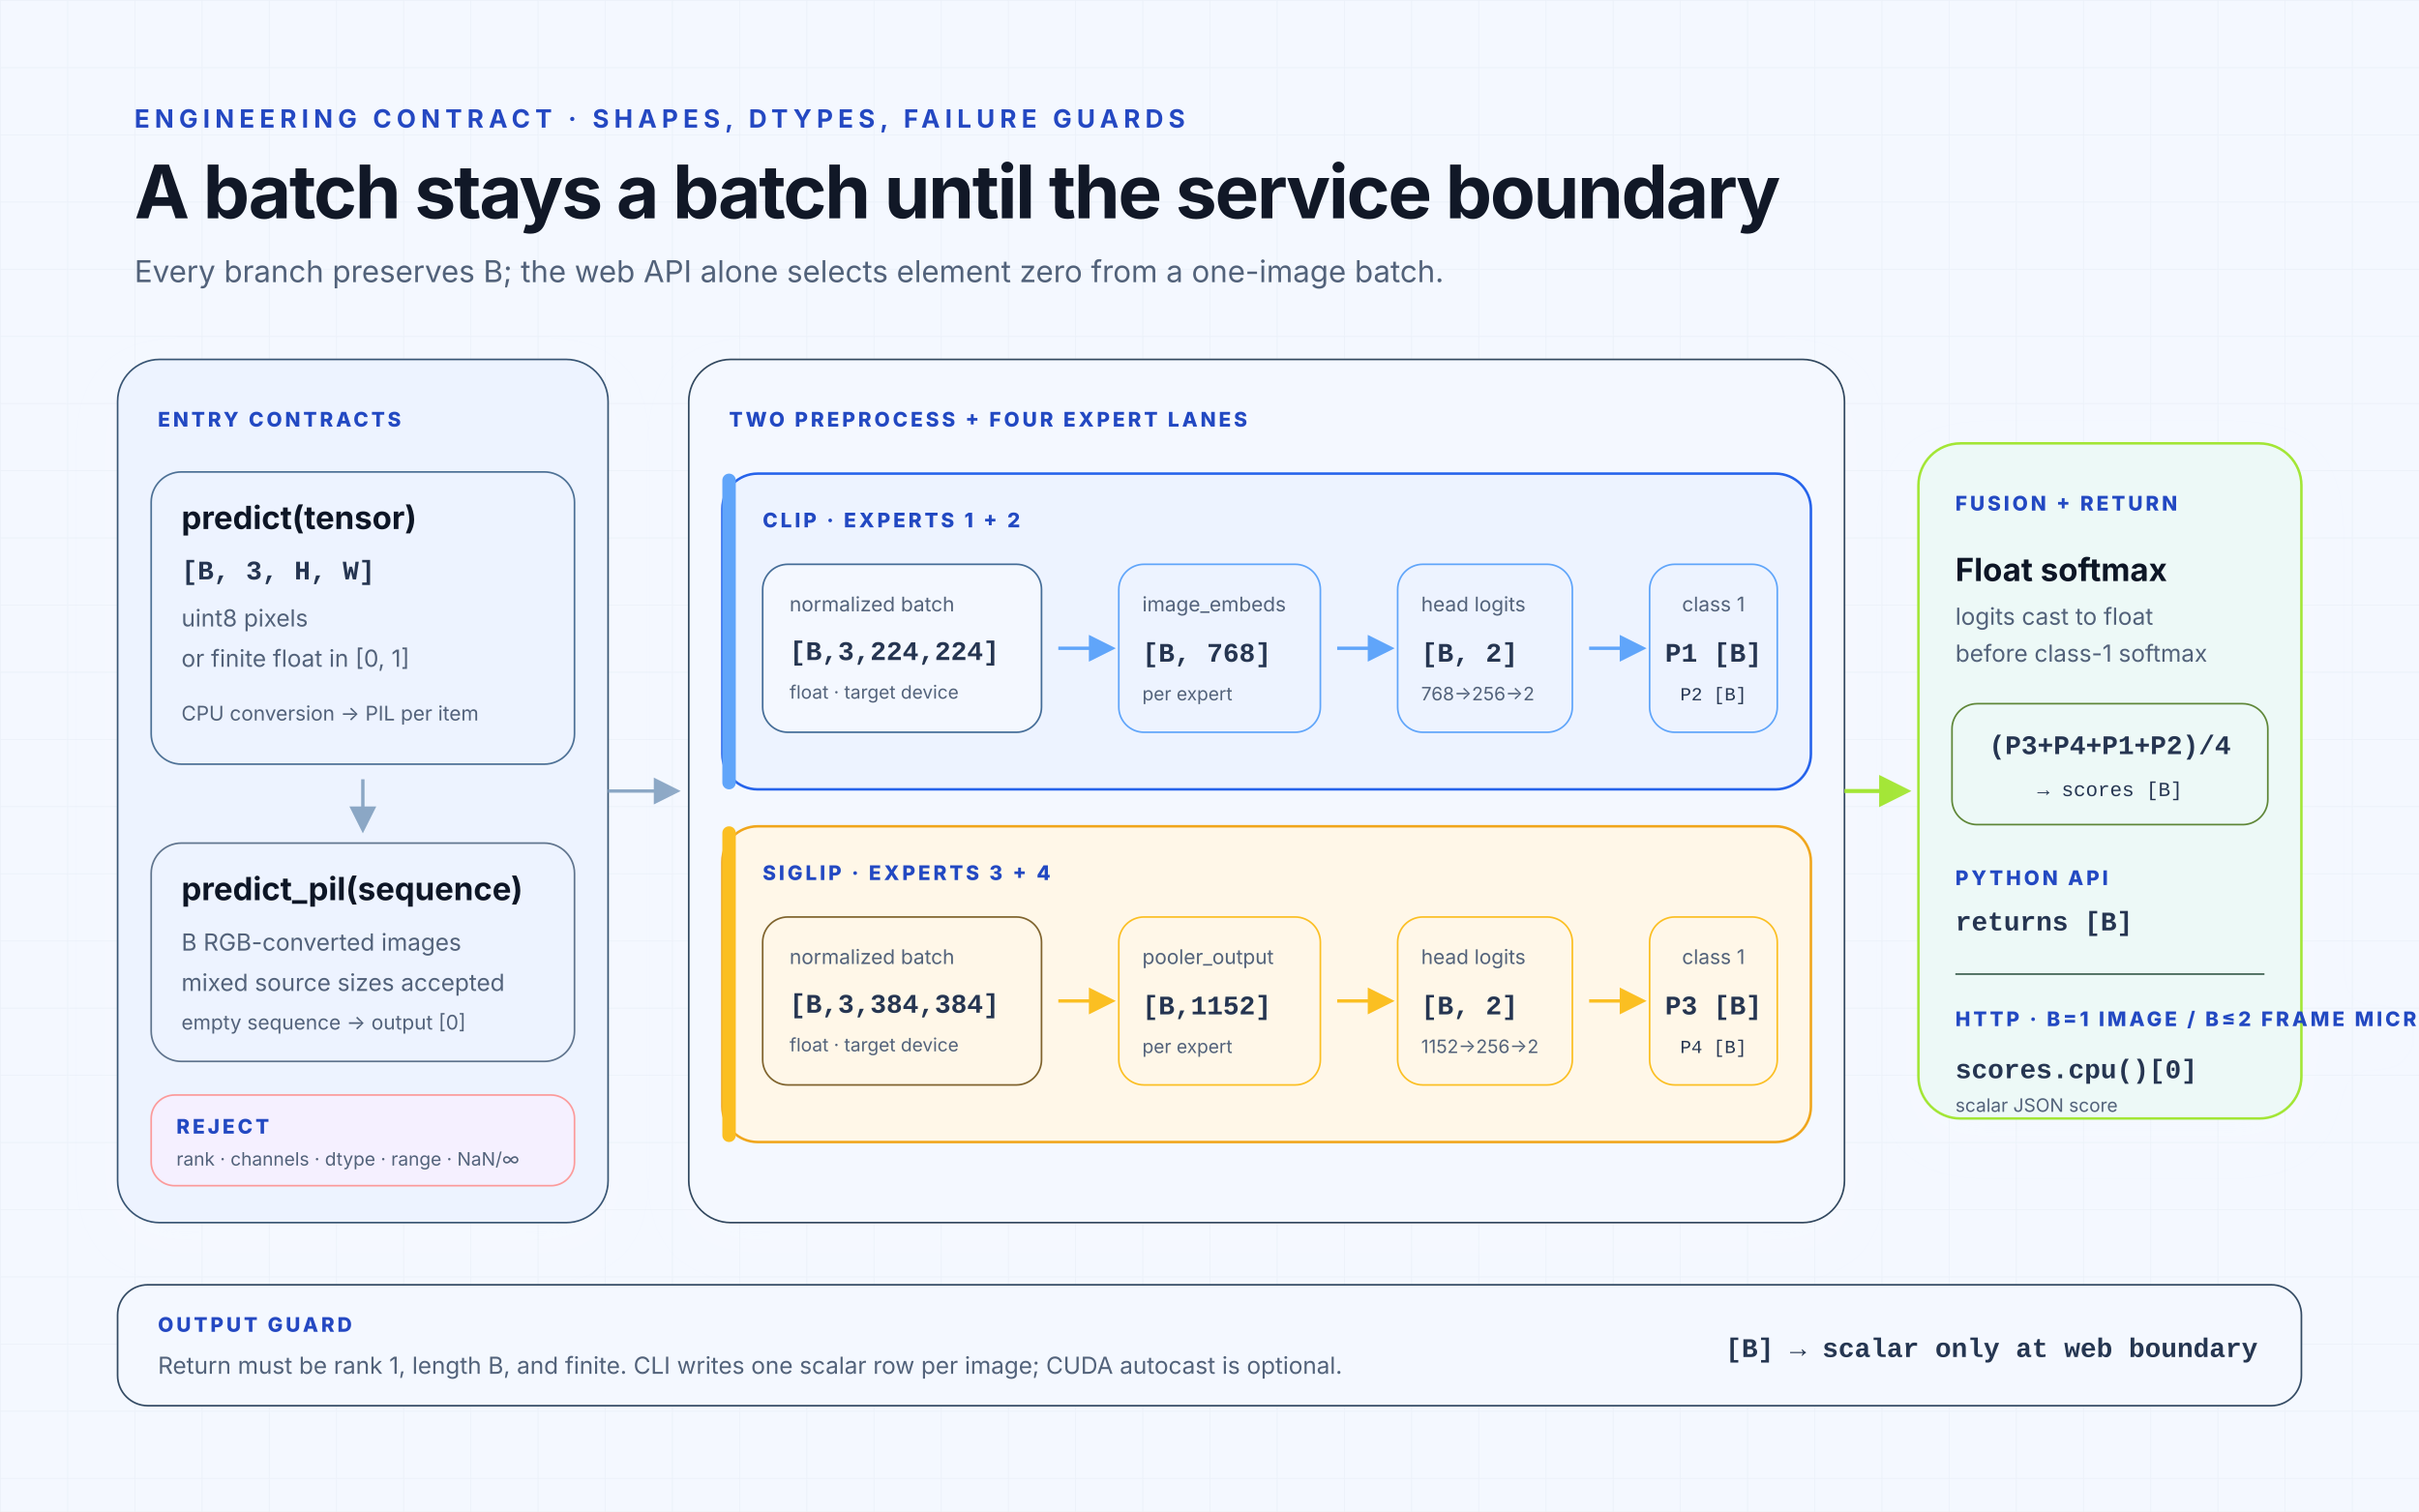
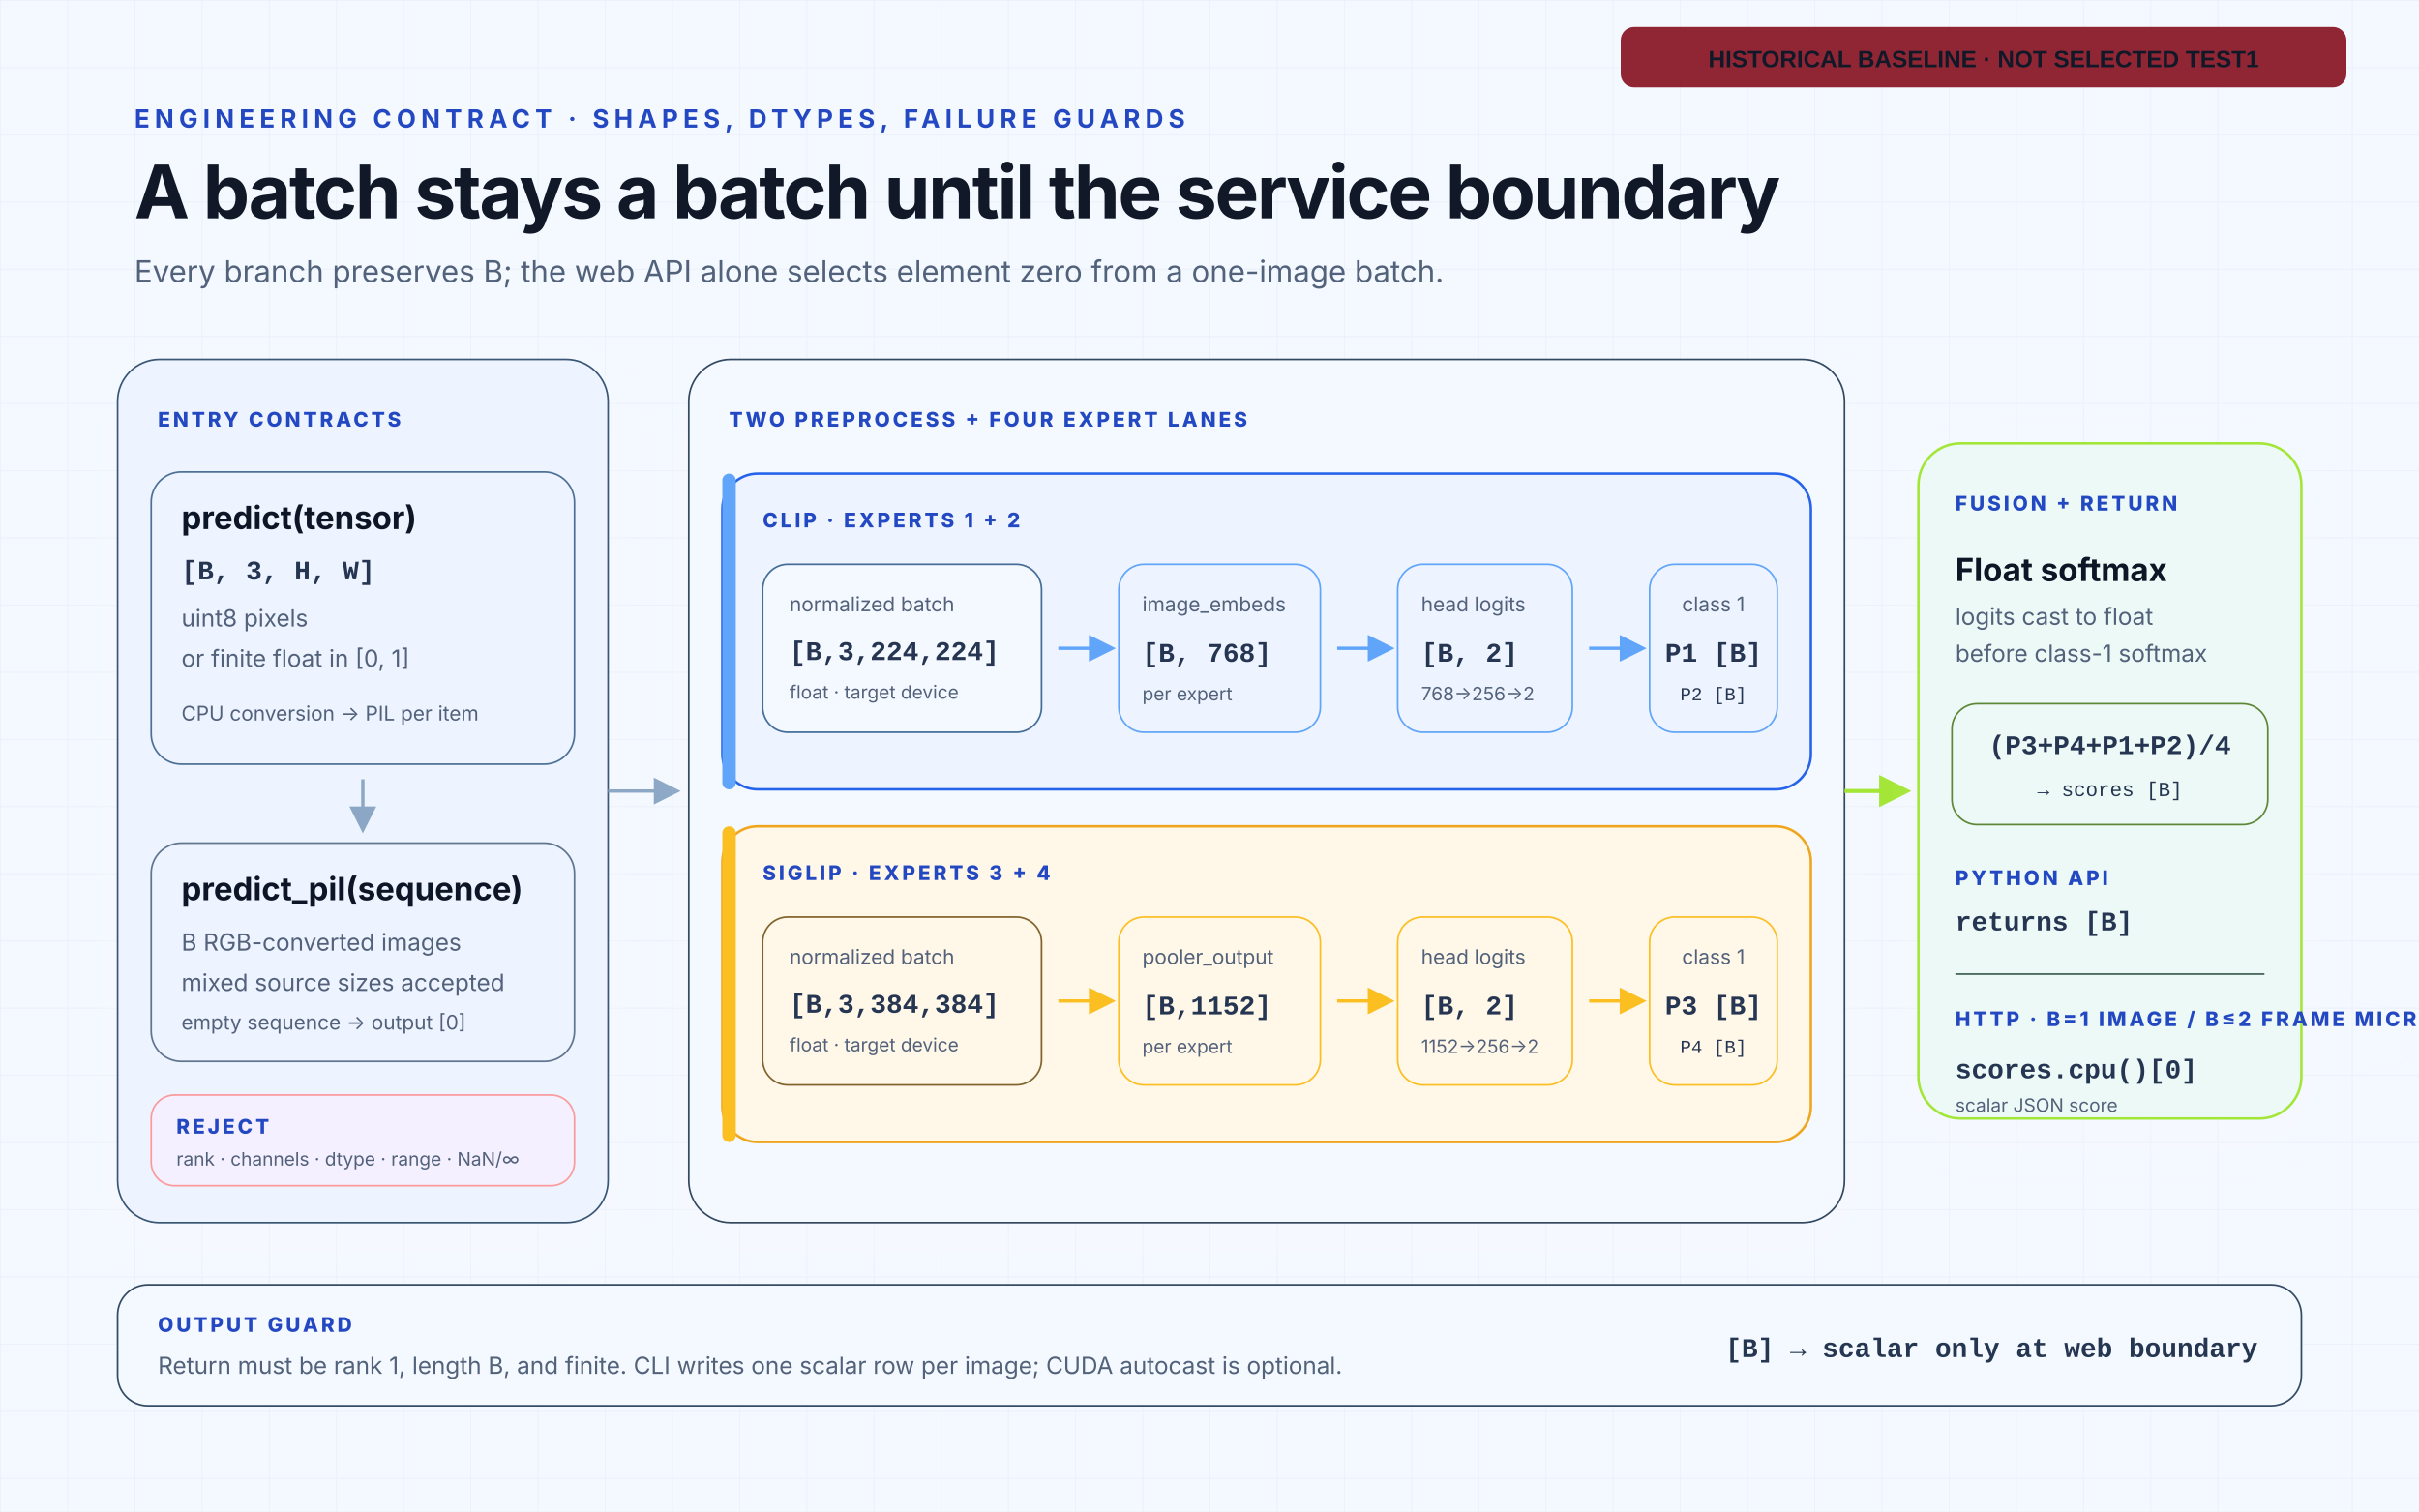
<svg xmlns="http://www.w3.org/2000/svg" width="1440" height="900" viewBox="0 0 1440 900" preserveAspectRatio="xMidYMid meet" role="img" aria-labelledby="title desc">
  <defs>
    <linearGradient id="bg" x1="0" y1="0" x2="1" y2="1">
      <stop offset="0" stop-color="#f4f8ff" />
      <stop offset="1" stop-color="#f4f8ff" />
    </linearGradient>
    <pattern id="grid" width="40" height="40" patternUnits="userSpaceOnUse">
      <path d="M40 0H0V40" fill="none" stroke="#7890a9" stroke-opacity="0.07" />
    </pattern>
    <filter id="shadow" x="-20%" y="-20%" width="140%" height="140%">
      <feDropShadow dx="0" dy="11" stdDeviation="15" flood-color="#f4f8ff" flood-opacity="0.14" />
    </filter>
    <marker id="arr" viewBox="0 0 10 10" refX="8" refY="5" markerWidth="8" markerHeight="8" orient="auto">
      <path d="M0 0L10 5L0 10Z" fill="#8ba7c5" />
    </marker>
    <marker id="blue" viewBox="0 0 10 10" refX="8" refY="5" markerWidth="8" markerHeight="8" orient="auto">
      <path d="M0 0L10 5L0 10Z" fill="#60a5fa" />
    </marker>
    <marker id="amber" viewBox="0 0 10 10" refX="8" refY="5" markerWidth="8" markerHeight="8" orient="auto">
      <path d="M0 0L10 5L0 10Z" fill="#fbbf24" />
    </marker>
    <marker id="lime" viewBox="0 0 10 10" refX="8" refY="5" markerWidth="8" markerHeight="8" orient="auto">
      <path d="M0 0L10 5L0 10Z" fill="#a3e635" />
    </marker>
    <style>
      .sans{font-family:Inter,ui-sans-serif,system-ui,-apple-system,BlinkMacSystemFont,"Segoe UI",sans-serif}.mono{font-family:"SFMono-Regular",Consolas,"Liberation Mono",monospace}
      .eyebrow{font-size:15px;font-weight:700;letter-spacing:3px;fill:#65e6d2}.headline{font-size:44px;font-weight:740;letter-spacing:-1.2px;fill:#f5f9ff}.subtitle{font-size:18px;fill:#aabbd0}
      .label{font-size:12px;font-weight:800;letter-spacing:1.7px}.head{font-size:19px;font-weight:730;fill:#f4f8fd}.body{font-size:14px;fill:#b9c8da}.small{font-size:12px;fill:#90a6bf}.shape{font-size:16px;font-weight:750;fill:#f7fbff}.tiny{font-size:11px;fill:#869cb6}
    </style>
    <style>
      text,tspan{fill:#111827}
      .eyebrow,.kicker,.stage,.role,.step,.label,.section{fill:#2448c2}
      .subtitle,.body,.small,.mini,.note,.sub,.tiny{fill:#52627a}
      .headline,.title,.laneTitle,.lane-title,.card-title,.cardTitle,.boxTitle,.actor,.head,.strong,.stat,.value,.formula,.eq,.prob,.state{fill:#111827}
      .mono,.monoText,.chip,.number,.num,.code,.dim{fill:#253651}
    </style>
  </defs>
  <rect width="1440" height="900" fill="url(#bg)" />
  <rect width="1440" height="900" fill="url(#grid)" />
  <g class="sans">
    <text x="80" y="76" class="eyebrow">ENGINEERING CONTRACT · SHAPES, DTYPES, FAILURE GUARDS</text>
    <text x="80" y="130" class="headline">A batch stays a batch until the service boundary</text>
    <text x="80" y="168" class="subtitle">Every branch preserves B; the web API alone selects element zero from a one-image batch.</text>
    <g transform="translate(70 214)" filter="url(#shadow)">
      <rect width="292" height="514" rx="25" fill="#edf3ff" stroke="#395675" />
      <text x="24" y="40" class="label" fill="#65e6d2">ENTRY CONTRACTS</text>
      <g transform="translate(20 67)">
        <rect width="252" height="174" rx="18" fill="#edf3ff" stroke="#4e7196" />
        <text x="18" y="34" class="head">predict(tensor)</text>
        <text x="18" y="64" class="mono shape">[B, 3, H, W]</text>
        <text x="18" y="92" class="body">uint8 pixels</text>
        <text x="18" y="116" class="body">or finite float in [0, 1]</text>
        <text x="18" y="148" class="small">CPU conversion → PIL per item</text>
      </g>
      <path d="M146 250V279" stroke="#8ba7c5" stroke-width="2" marker-end="url(#arr)" />
      <g transform="translate(20 288)">
        <rect width="252" height="130" rx="18" fill="#edf3ff" stroke="#60748e" />
        <text x="18" y="34" class="head">predict_pil(sequence)</text>
        <text x="18" y="64" class="body">B RGB-converted images</text>
        <text x="18" y="88" class="body">mixed source sizes accepted</text>
        <text x="18" y="111" class="small">empty sequence → output [0]</text>
      </g>
      <g transform="translate(20 438)">
        <rect width="252" height="54" rx="14" fill="#f5f0ff" stroke="#ff7e79" stroke-opacity=".75" />
        <text x="15" y="23" class="label" fill="#ff9b97">REJECT</text>
        <text x="15" y="42" class="tiny">rank · channels · dtype · range · NaN/∞</text>
      </g>
    </g>
    <path d="M362 471H402" stroke="#8ba7c5" stroke-width="2" marker-end="url(#arr)" />
    <g transform="translate(410 214)" filter="url(#shadow)">
      <rect width="688" height="514" rx="25" fill="#f4f8ff" stroke="#314860" />
      <text x="24" y="40" class="label" fill="#8fa6c0">TWO PREPROCESS + FOUR EXPERT LANES</text>
      <g transform="translate(20 68)">
        <rect width="648" height="188" rx="21" fill="#edf3ff" stroke="#2563eb" stroke-width="1.5" />
        <rect width="8" height="188" rx="4" fill="#60a5fa" />
        <text x="24" y="32" class="label" fill="#79c5ff">CLIP · EXPERTS 1 + 2</text>
        <g transform="translate(24 54)">
          <rect width="166" height="100" rx="15" fill="#f4f8ff" stroke="#456d98" />
          <text x="16" y="28" class="small">normalized batch</text>
          <text x="16" y="57" class="mono shape">[B,3,224,224]</text>
          <text x="16" y="80" class="tiny">float · target device</text>
        </g>
        <path d="M200 104H231" stroke="#60a5fa" stroke-width="2" marker-end="url(#blue)" />
        <g transform="translate(236 54)">
          <rect width="120" height="100" rx="15" fill="#edf3ff" stroke="#60a5fa" />
          <text x="14" y="28" class="small">image_embeds</text>
          <text x="14" y="58" class="mono shape">[B, 768]</text>
          <text x="14" y="81" class="tiny">per expert</text>
        </g>
        <path d="M366 104H397" stroke="#60a5fa" stroke-width="2" marker-end="url(#blue)" />
        <g transform="translate(402 54)">
          <rect width="104" height="100" rx="15" fill="#edf3ff" stroke="#60a5fa" />
          <text x="14" y="28" class="small">head logits</text>
          <text x="14" y="58" class="mono shape">[B, 2]</text>
          <text x="14" y="81" class="tiny">768→256→2</text>
        </g>
        <path d="M516 104H547" stroke="#60a5fa" stroke-width="2" marker-end="url(#blue)" />
        <g transform="translate(552 54)">
          <rect width="76" height="100" rx="15" fill="#edf3ff" stroke="#60a5fa" />
          <text x="38" y="28" class="small" text-anchor="middle">class 1</text>
          <text x="38" y="58" class="mono shape" text-anchor="middle">P1 [B]</text>
          <text x="38" y="81" class="mono tiny" text-anchor="middle">P2 [B]</text>
        </g>
      </g>
      <g transform="translate(20 278)">
        <rect width="648" height="188" rx="21" fill="#fff7e8" stroke="#f0a61d" stroke-width="1.5" />
        <rect width="8" height="188" rx="4" fill="#fbbf24" />
        <text x="24" y="32" class="label" fill="#ffd36b">SIGLIP · EXPERTS 3 + 4</text>
        <g transform="translate(24 54)">
          <rect width="166" height="100" rx="15" fill="#fff7e8" stroke="#80642d" />
          <text x="16" y="28" class="small">normalized batch</text>
          <text x="16" y="57" class="mono shape">[B,3,384,384]</text>
          <text x="16" y="80" class="tiny">float · target device</text>
        </g>
        <path d="M200 104H231" stroke="#fbbf24" stroke-width="2" marker-end="url(#amber)" />
        <g transform="translate(236 54)">
          <rect width="120" height="100" rx="15" fill="#fff7e8" stroke="#fbbf24" />
          <text x="14" y="28" class="small">pooler_output</text>
          <text x="14" y="58" class="mono shape">[B,1152]</text>
          <text x="14" y="81" class="tiny">per expert</text>
        </g>
        <path d="M366 104H397" stroke="#fbbf24" stroke-width="2" marker-end="url(#amber)" />
        <g transform="translate(402 54)">
          <rect width="104" height="100" rx="15" fill="#fff7e8" stroke="#fbbf24" />
          <text x="14" y="28" class="small">head logits</text>
          <text x="14" y="58" class="mono shape">[B, 2]</text>
          <text x="14" y="81" class="tiny">1152→256→2</text>
        </g>
        <path d="M516 104H547" stroke="#fbbf24" stroke-width="2" marker-end="url(#amber)" />
        <g transform="translate(552 54)">
          <rect width="76" height="100" rx="15" fill="#fff7e8" stroke="#fbbf24" />
          <text x="38" y="28" class="small" text-anchor="middle">class 1</text>
          <text x="38" y="58" class="mono shape" text-anchor="middle">P3 [B]</text>
          <text x="38" y="81" class="mono tiny" text-anchor="middle">P4 [B]</text>
        </g>
      </g>
    </g>
    <path d="M1098 471H1134" stroke="#a3e635" stroke-width="2.4" marker-end="url(#lime)" />
    <g transform="translate(1142 264)" filter="url(#shadow)">
      <rect width="228" height="402" rx="25" fill="#edf9f7" stroke="#a3e635" stroke-width="1.5" />
      <text x="22" y="40" class="label" fill="#b7f66e">FUSION + RETURN</text>
      <text x="22" y="82" class="head">Float softmax</text>
      <text x="22" y="108" class="body">logits cast to float</text>
      <text x="22" y="130" class="body">before class-1 softmax</text>
      <rect x="20" y="155" width="188" height="72" rx="15" fill="#edf9f7" stroke="#5f8738" />
      <text x="114" y="185" class="mono shape" text-anchor="middle">(P3+P4+P1+P2)/4</text>
      <text x="114" y="210" class="mono small" text-anchor="middle">→ scores [B]</text>
      <text x="22" y="263" class="label" fill="#91aa9d">PYTHON API</text>
      <text x="22" y="290" class="mono shape">returns [B]</text>
      <line x1="22" y1="316" x2="206" y2="316" stroke="#416252" />
      <text x="22" y="347" class="label" fill="#91aa9d">HTTP · B=1 IMAGE / B≤2 FRAME MICRO-BATCH</text>
      <text x="22" y="378" class="mono shape">scores.cpu()[0]</text>
      <text x="22" y="398" class="tiny">scalar JSON score</text>
    </g>
    <g transform="translate(70 765)">
      <rect width="1300" height="72" rx="18" fill="#f4f8ff" stroke="#344b64" />
      <text x="24" y="28" class="label" fill="#ff9b97">OUTPUT GUARD</text>
      <text x="24" y="53" class="body">Return must be rank 1, length B, and finite. CLI writes one scalar row per image; CUDA autocast is optional.</text>
      <text x="1274" y="43" class="mono shape" fill="#b7f66e" text-anchor="end">[B] → scalar only at web boundary</text>
    </g>
  </g>
+   <g aria-label="Historical baseline notice" pointer-events="none">
+     <rect x="67%" y="16" width="30%" height="36" rx="8" fill="#8b1d2c" opacity="0.96" />
+     <text x="82%" y="40" fill="#ffffff" font-family="Arial, sans-serif" font-size="14" font-weight="800" text-anchor="middle">HISTORICAL BASELINE · NOT SELECTED TEST1</text>
+   </g>
</svg>
